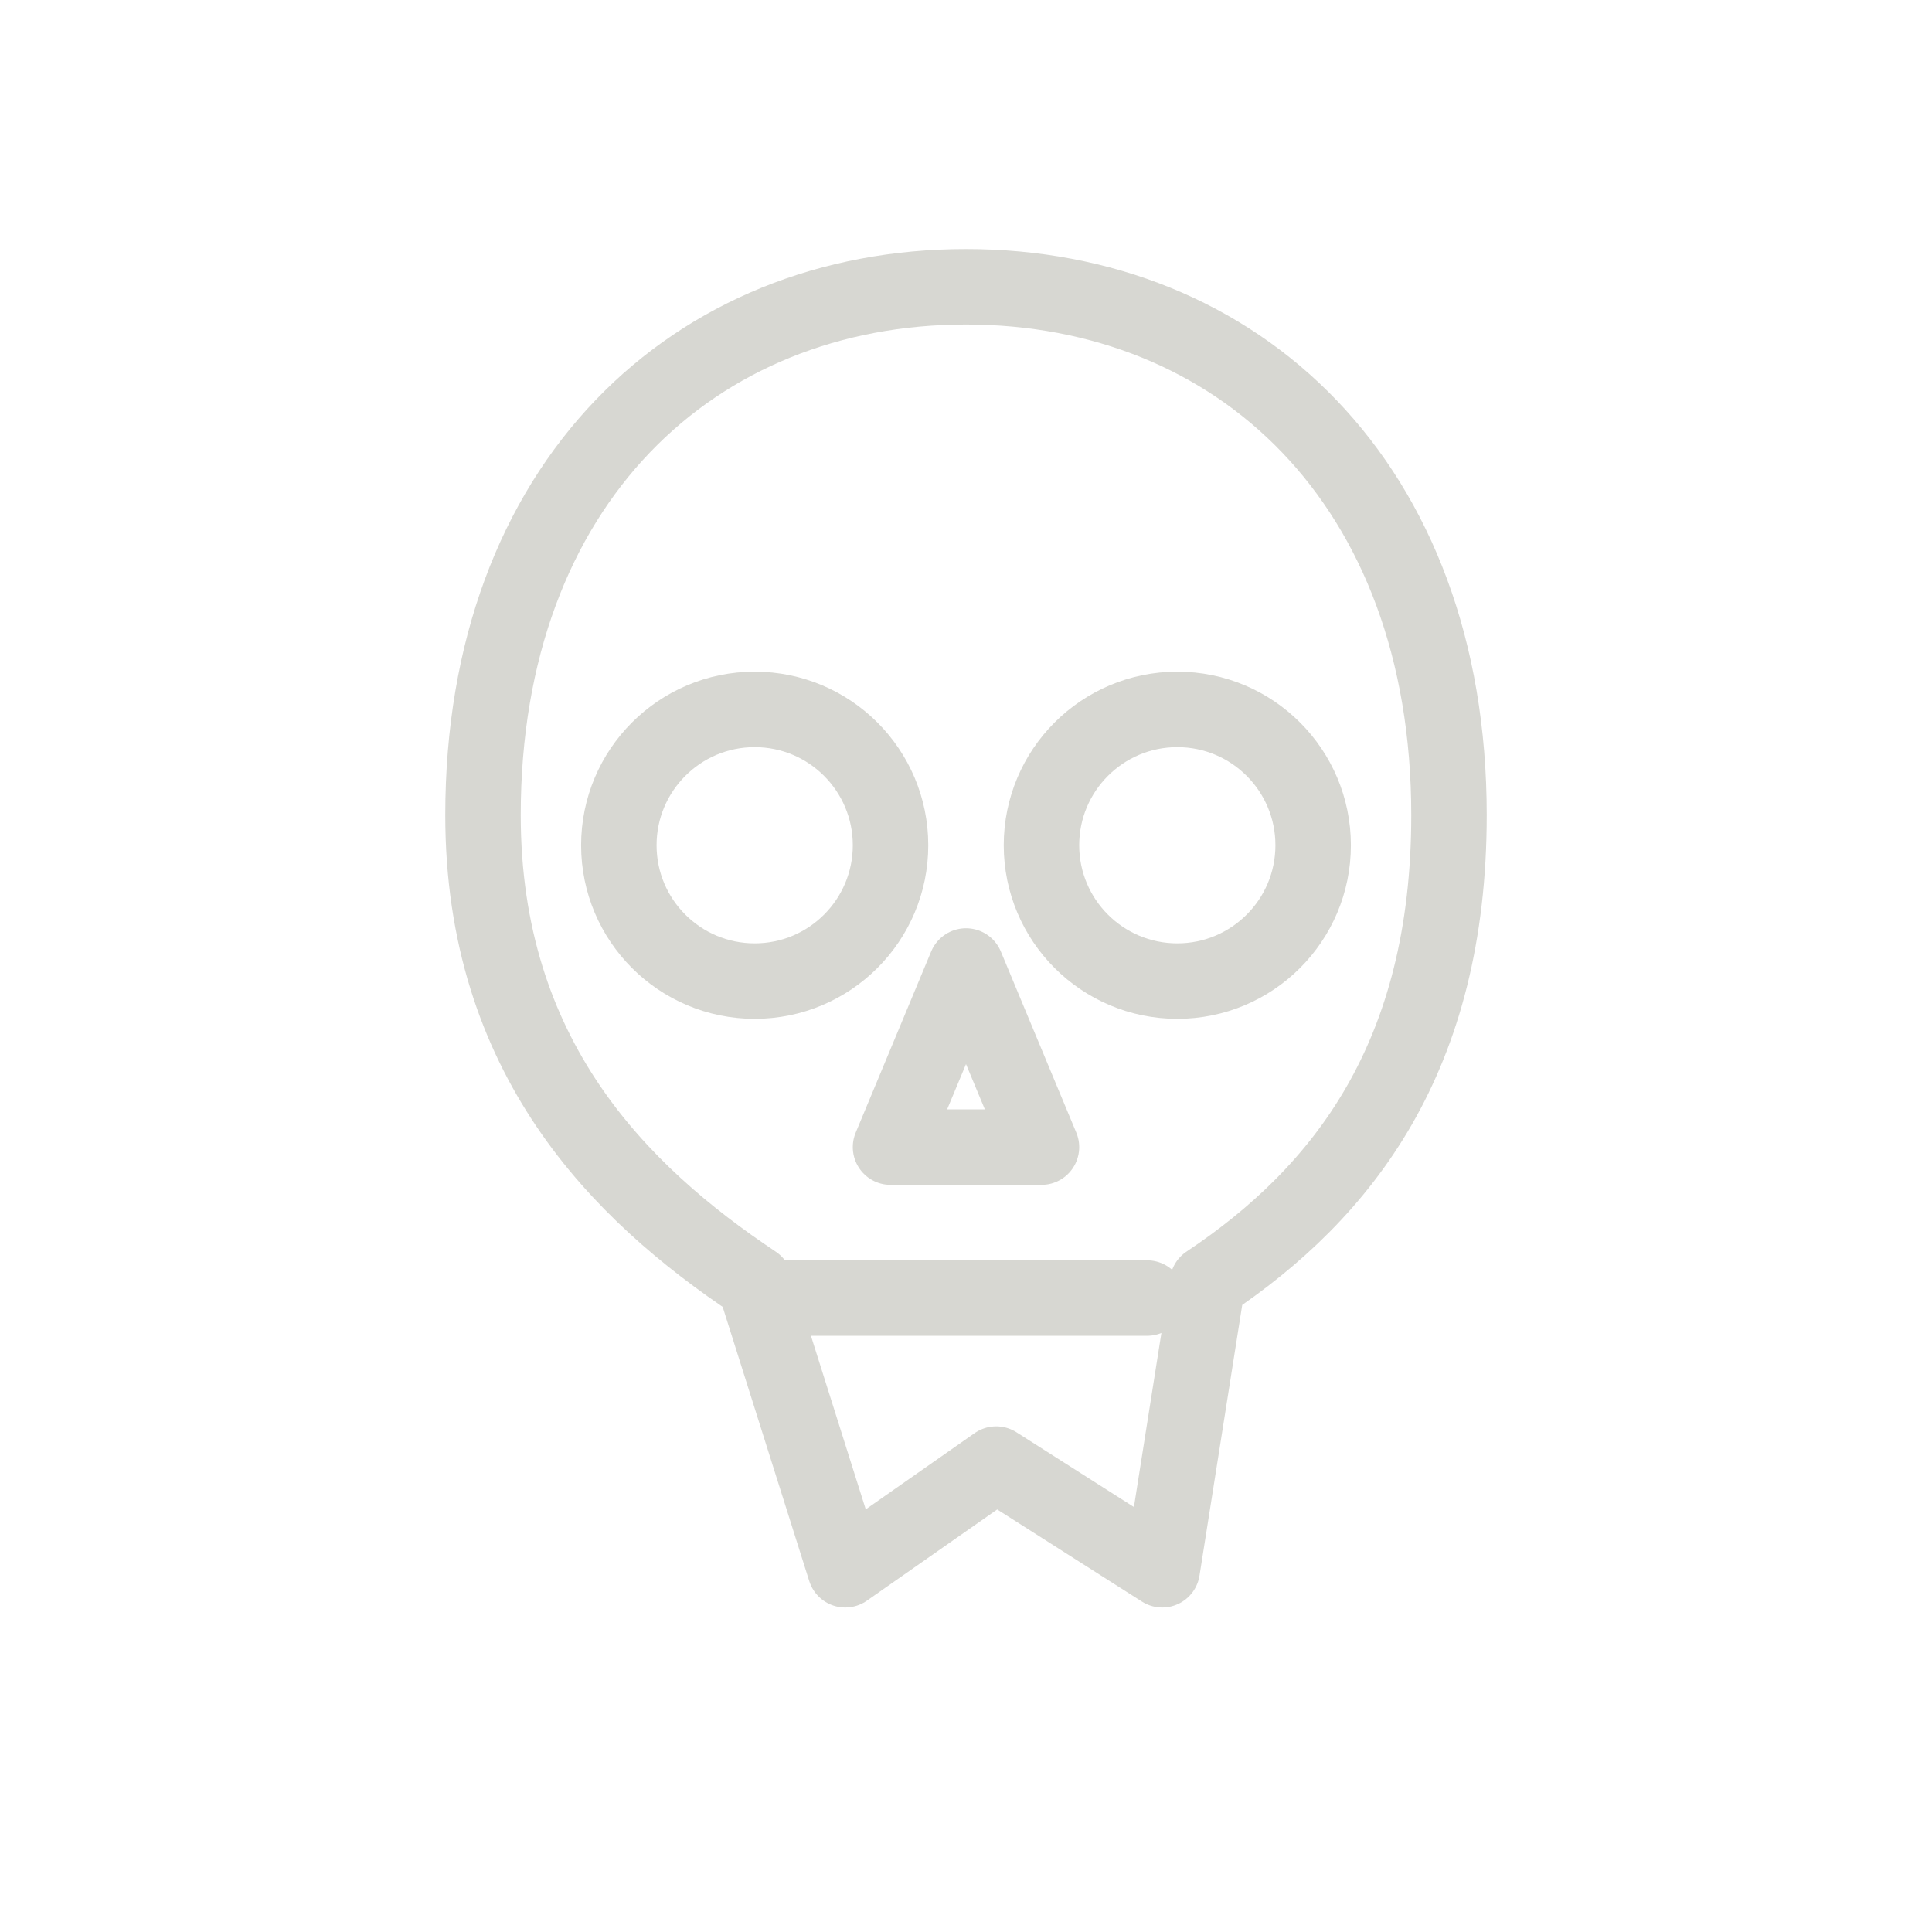
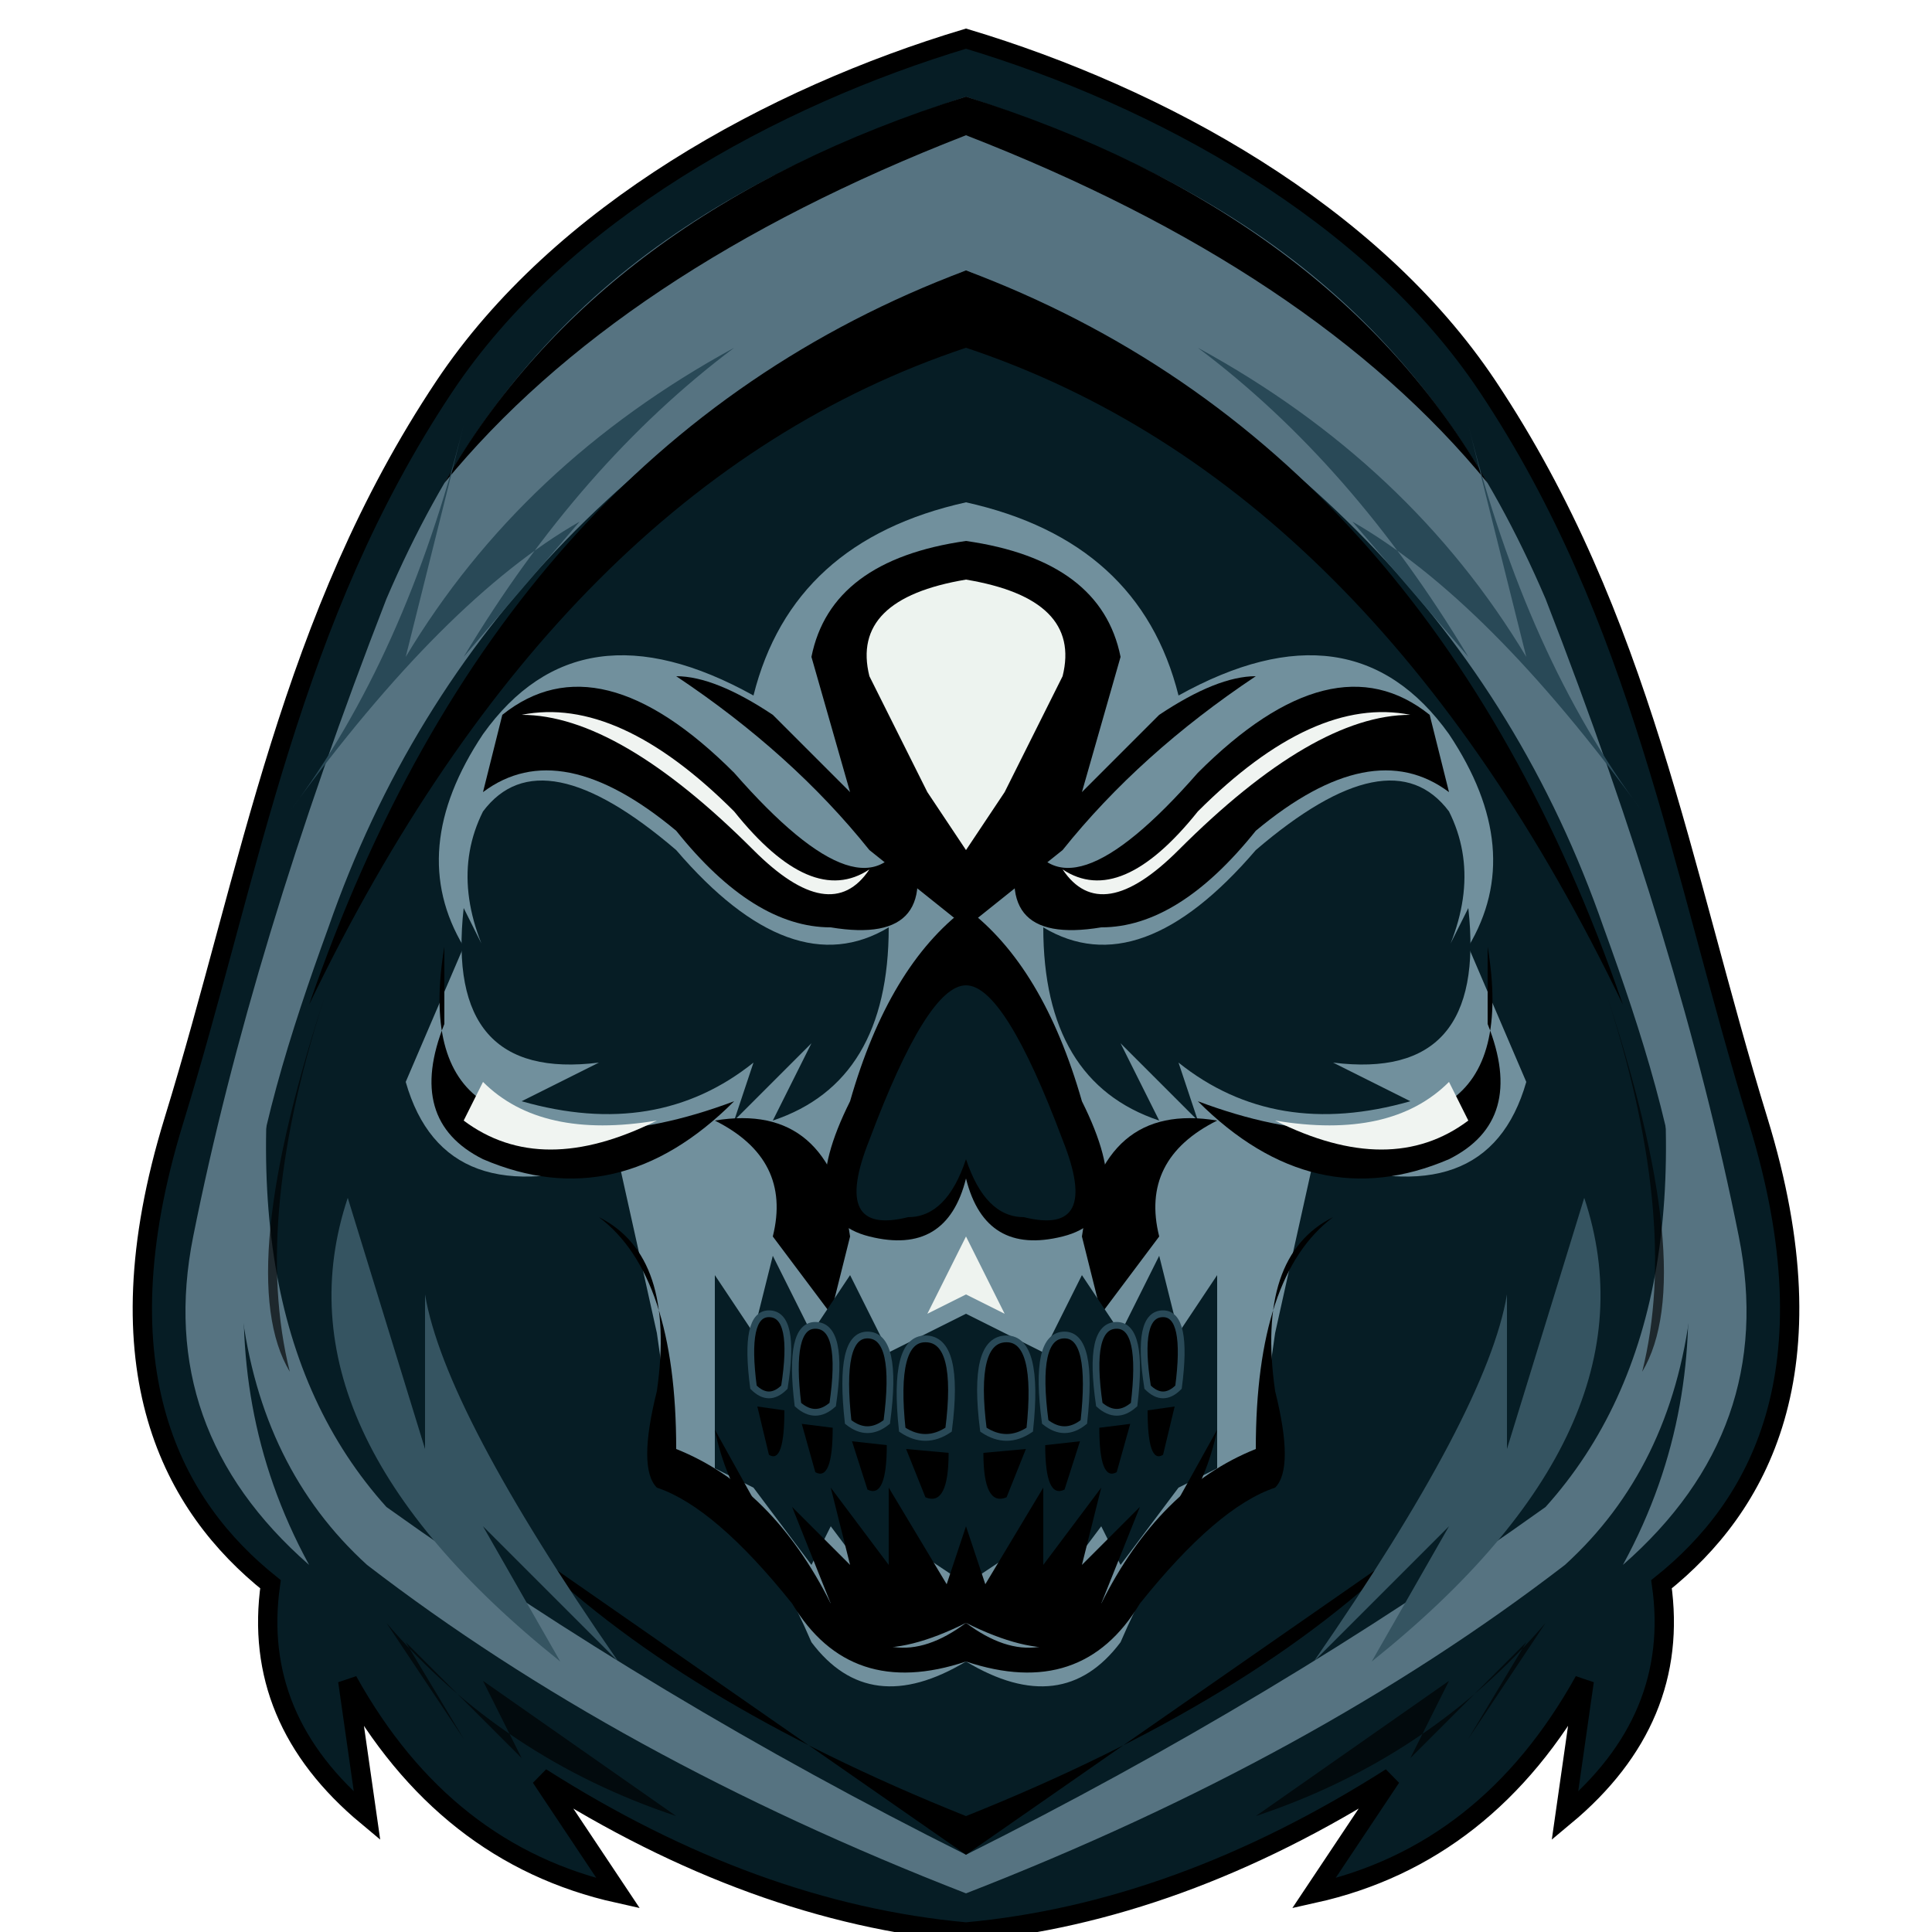
- <svg xmlns="http://www.w3.org/2000/svg" viewBox="0 0 256 256" width="256" height="256">
-   <g fill="none" stroke="#d7d7d2" stroke-width="10" stroke-linecap="round" stroke-linejoin="round">
-     <path d="M64 108 C64 64 92 38 128 38 C164 38 192 64 192 108 C192 140 178 158 160 170 L154 208 L132 194 L112 208 L100 170 C82 158 64 140 64 108 Z" />
-     <circle cx="100" cy="112" r="18" />
-     <circle cx="156" cy="112" r="18" />
-     <path d="M128 128 L118 152 L138 152 Z" />
-     <path d="M104 172 L152 172" />
+ <svg xmlns="http://www.w3.org/2000/svg" viewBox="0 0 256 256" fill="none" stroke="currentColor">
+   <g transform="scale(2.56)" stroke="none">
+     <path d="M50 2 C40 5 29 11 23 20 C15 32 13 45 9 58 C5 71 9 78 14 82 Q13 89 19 94 L18 87 Q23 96 32 98 L28 92 Q39 99 50 100 Q61 99 72 92 L68 98 Q77 96 82 87 L81 94 Q87 89 86 82 C91 78 95 71 91 58 C87 45 85 32 77 20 C71 11 60 5 50 2Z" fill="#061d25" stroke="currentColor" stroke-width="1" />
+     <path d="M50 5 C35 10 26 17 20 31 Q13 49 10 64 Q8 74 16 81 C10 70 13 59 17 48 Q25 25 50 14 Q75 25 83 48 C87 59 90 70 84 81 Q92 74 90 64 Q87 49 80 31 C74 17 65 10 50 5Z" fill="#567381" />
+     <path d="M50 5 Q31 11 23 25 Q32 14 50 7 Q68 14 77 25 Q69 11 50 5 M50 14 Q26 23 16 52 Q29 25 50 18 Q71 25 84 52 Q74 23 50 14" fill="currentColor" />
+     <path d="M15 48 Q8 71 19 81 Q32 91 50 98 Q68 91 81 81 Q92 71 85 48 Q89 68 80 78 Q66 88 50 96 Q34 88 20 78 Q11 68 15 48" fill="#567381" />
+     <path d="M50 96 L27 80 Q35 88 50 94 Q65 88 73 80Z" fill="currentColor" />
+     <path d="M24 22 Q21 34 15 42 Q23 31 30 27 L24 34 Q30 24 38 18 Q27 24 21 34Z" fill="#294957" />
+     <path d="M18 62 Q14 74 29 86 L25 79 L32 86 Q23 73 22 67 L22 75Z" fill="#355461" />
+     <path d="M17 51 Q13 63 15 71 Q12 66 17 51 M20 84 L24 90 L21 85 L27 91 L25 87 L35 94 Q26 91 20 84" fill="currentColor" opacity=".65" />
+     <g transform="translate(100 0) scale(-1 1)">
+       <path d="M24 22 Q21 34 15 42 Q23 31 30 27 L24 34 Q30 24 38 18 Q27 24 21 34Z" fill="#294957" />
+       <path d="M18 62 Q14 74 29 86 L25 79 L32 86 Q23 73 22 67 L22 75Z" fill="#355461" />
+       <path d="M17 51 Q13 63 15 71 Q12 66 17 51 M20 84 L24 90 L21 85 L27 91 L25 87 L35 94 Q26 91 20 84" fill="currentColor" opacity=".65" />
+     </g>
+     <path d="M50 26 Q41 28 39 36 Q30 31 25 38 Q21 44 24 49 L21 56 Q23 63 32 60 L34 69 L35 76 Q39 78 42 85 Q45 89 50 86 Q55 89 58 85 Q61 78 65 76 L66 69 L68 60 Q77 63 79 56 L76 49 Q79 44 75 38 Q70 31 61 36 Q59 28 50 26Z" fill="#71909d" />
+     <path d="M50 28 Q43 29 42 34 L44 41 L40 37 Q37 35 35 35 Q41 39 45 44 L50 48 L55 44 Q59 39 65 35 Q63 35 60 37 L56 41 L58 34 Q57 29 50 28Z" fill="currentColor" />
+     <path d="M50 30 Q44 31 45 35 L48 41 L50 44 L52 41 L55 35 Q56 31 50 30" fill="#edf3ef" />
+     <path d="M26 37 Q31 33 38 40 Q45 48 47 43 Q49 49 43 48 Q39 48 35 43 Q29 38 25 41Z" fill="currentColor" />
+     <path d="M27 37 Q32 36 38 42 Q42 47 45 45 Q43 48 39 44 Q32 37 27 37" fill="#f0f4f1" />
+     <path d="M25 42 Q28 38 35 44 Q41 51 46 48 Q46 56 40 58 L42 54 L38 58 L39 55 Q34 59 27 57 L31 55 Q23 56 24 47 L26 51 Q23 46 25 42Z" fill="#061d25" />
+     <path d="M23 49 Q22 55 25 57 Q30 60 38 57 Q32 63 25 60 Q21 58 23 53Z" fill="currentColor" />
+     <path d="M25 56 Q28 59 34 58 Q28 61 24 58Z" fill="#f0f4f1" />
+     <path d="M37 58 Q43 57 44 64 L43 68 L40 64 Q41 60 37 58 M31 63 Q35 66 35 75 Q40 77 43 83 Q46 87 50 84 L50 86 Q44 88 41 83 Q37 78 34 77 Q33 76 34 72 Q35 65 31 63" fill="currentColor" />
+     <path d="M37 66 L39 69 L40 65 L42 69 L44 66 L46 70 L50 68 L50 82 L47 80 L46 83 L43 79 L42 81 L39 77 L37 76Z" fill="#061d25" />
+     <path d="M37 74 Q38 79 43 83 L41 78 L44 81 L43 77 L46 81 L46 77 L49 82 L50 79 L50 84 Q44 87 42 83Z" fill="currentColor" />
+     <g transform="translate(100 0) scale(-1 1)">
+       <path d="M26 37 Q31 33 38 40 Q45 48 47 43 Q49 49 43 48 Q39 48 35 43 Q29 38 25 41Z" fill="currentColor" />
+       <path d="M27 37 Q32 36 38 42 Q42 47 45 45 Q43 48 39 44 Q32 37 27 37" fill="#f0f4f1" />
+       <path d="M25 42 Q28 38 35 44 Q41 51 46 48 Q46 56 40 58 L42 54 L38 58 L39 55 Q34 59 27 57 L31 55 Q23 56 24 47 L26 51 Q23 46 25 42Z" fill="#061d25" />
+       <path d="M23 49 Q22 55 25 57 Q30 60 38 57 Q32 63 25 60 Q21 58 23 53Z" fill="currentColor" />
+       <path d="M25 56 Q28 59 34 58 Q28 61 24 58Z" fill="#f0f4f1" />
+       <path d="M37 58 Q43 57 44 64 L43 68 L40 64 Q41 60 37 58 M31 63 Q35 66 35 75 Q40 77 43 83 Q46 87 50 84 L50 86 Q44 88 41 83 Q37 78 34 77 Q33 76 34 72 Q35 65 31 63" fill="currentColor" />
+       <path d="M37 66 L39 69 L40 65 L42 69 L44 66 L46 70 L50 68 L50 82 L47 80 L46 83 L43 79 L42 81 L39 77 L37 76Z" fill="#061d25" />
+       <path d="M37 74 Q38 79 43 83 L41 78 L44 81 L43 77 L46 81 L46 77 L49 82 L50 79 L50 84 Q44 87 42 83Z" fill="currentColor" />
+     </g>
+     <path d="M50 47 Q46 50 44 57 Q41 63 45 64 Q49 65 50 61 Q51 65 55 64 Q59 63 56 57 Q54 50 50 47Z" fill="currentColor" />
+     <path d="M50 51 Q48 51 45 59 Q43 64 47 63 Q49 63 50 60 Q51 63 53 63 Q57 64 55 59 Q52 51 50 51Z" fill="#061d25" />
+     <path d="M50 64 L48 68 L50 67 L52 68Z" fill="#eef3ef" />
+     <path d="M39 71.8 Q38.5 68 39.8 68 Q41.2 68 40.6 71.8 Q39.8 72.6 39 71.8Z" fill="currentColor" stroke="#294957" stroke-width=".35" />
+     <path d="M39.2 72.8 L40.6 73.0 Q40.6 75.8 39.8 75.3Z" fill="currentColor" />
+     <g transform="translate(100 0) scale(-1 1)">
+       <path d="M39 71.8 Q38.5 68 39.8 68 Q41.2 68 40.6 71.8 Q39.8 72.6 39 71.8Z" fill="currentColor" stroke="#294957" stroke-width=".35" />
+       <path d="M39.2 72.8 L40.6 73.0 Q40.6 75.8 39.8 75.3Z" fill="currentColor" />
+     </g>
+     <path d="M41.3 72.7 Q40.8 68.6 42.2 68.6 Q43.7 68.6 43.1 72.7 Q42.2 73.5 41.3 72.7Z" fill="currentColor" stroke="#294957" stroke-width=".35" />
+     <path d="M41.5 73.7 L43.1 73.9 Q43.1 76.7 42.2 76.2Z" fill="currentColor" />
+     <g transform="translate(100 0) scale(-1 1)">
+       <path d="M41.3 72.7 Q40.8 68.6 42.2 68.6 Q43.7 68.6 43.1 72.7 Q42.2 73.5 41.3 72.7Z" fill="currentColor" stroke="#294957" stroke-width=".35" />
+       <path d="M41.5 73.7 L43.1 73.9 Q43.1 76.7 42.2 76.2Z" fill="currentColor" />
+     </g>
+     <path d="M43.9 73.6 Q43.4 69.1 44.9 69.1 Q46.5 69.1 45.9 73.6 Q44.9 74.4 43.9 73.6Z" fill="currentColor" stroke="#294957" stroke-width=".35" />
+     <path d="M44.1 74.6 L45.9 74.8 Q45.9 77.6 44.9 77.1Z" fill="currentColor" />
+     <g transform="translate(100 0) scale(-1 1)">
+       <path d="M43.9 73.6 Q43.4 69.1 44.9 69.1 Q46.5 69.1 45.9 73.6 Q44.9 74.4 43.9 73.6Z" fill="currentColor" stroke="#294957" stroke-width=".35" />
+       <path d="M44.1 74.6 L45.9 74.8 Q45.9 77.6 44.9 77.1Z" fill="currentColor" />
+     </g>
+     <path d="M46.7 74.0 Q46.2 69.3 47.9 69.3 Q49.7 69.3 49.1 74.0 Q47.9 74.8 46.7 74.0Z" fill="currentColor" stroke="#294957" stroke-width=".35" />
+     <path d="M46.9 75.0 L49.1 75.2 Q49.1 78.0 47.9 77.5Z" fill="currentColor" />
+     <g transform="translate(100 0) scale(-1 1)">
+       <path d="M46.7 74.0 Q46.2 69.3 47.9 69.3 Q49.7 69.3 49.1 74.0 Q47.9 74.8 46.7 74.0Z" fill="currentColor" stroke="#294957" stroke-width=".35" />
+       <path d="M46.9 75.0 L49.1 75.2 Q49.1 78.0 47.9 77.5Z" fill="currentColor" />
+     </g>
  </g>
</svg>
